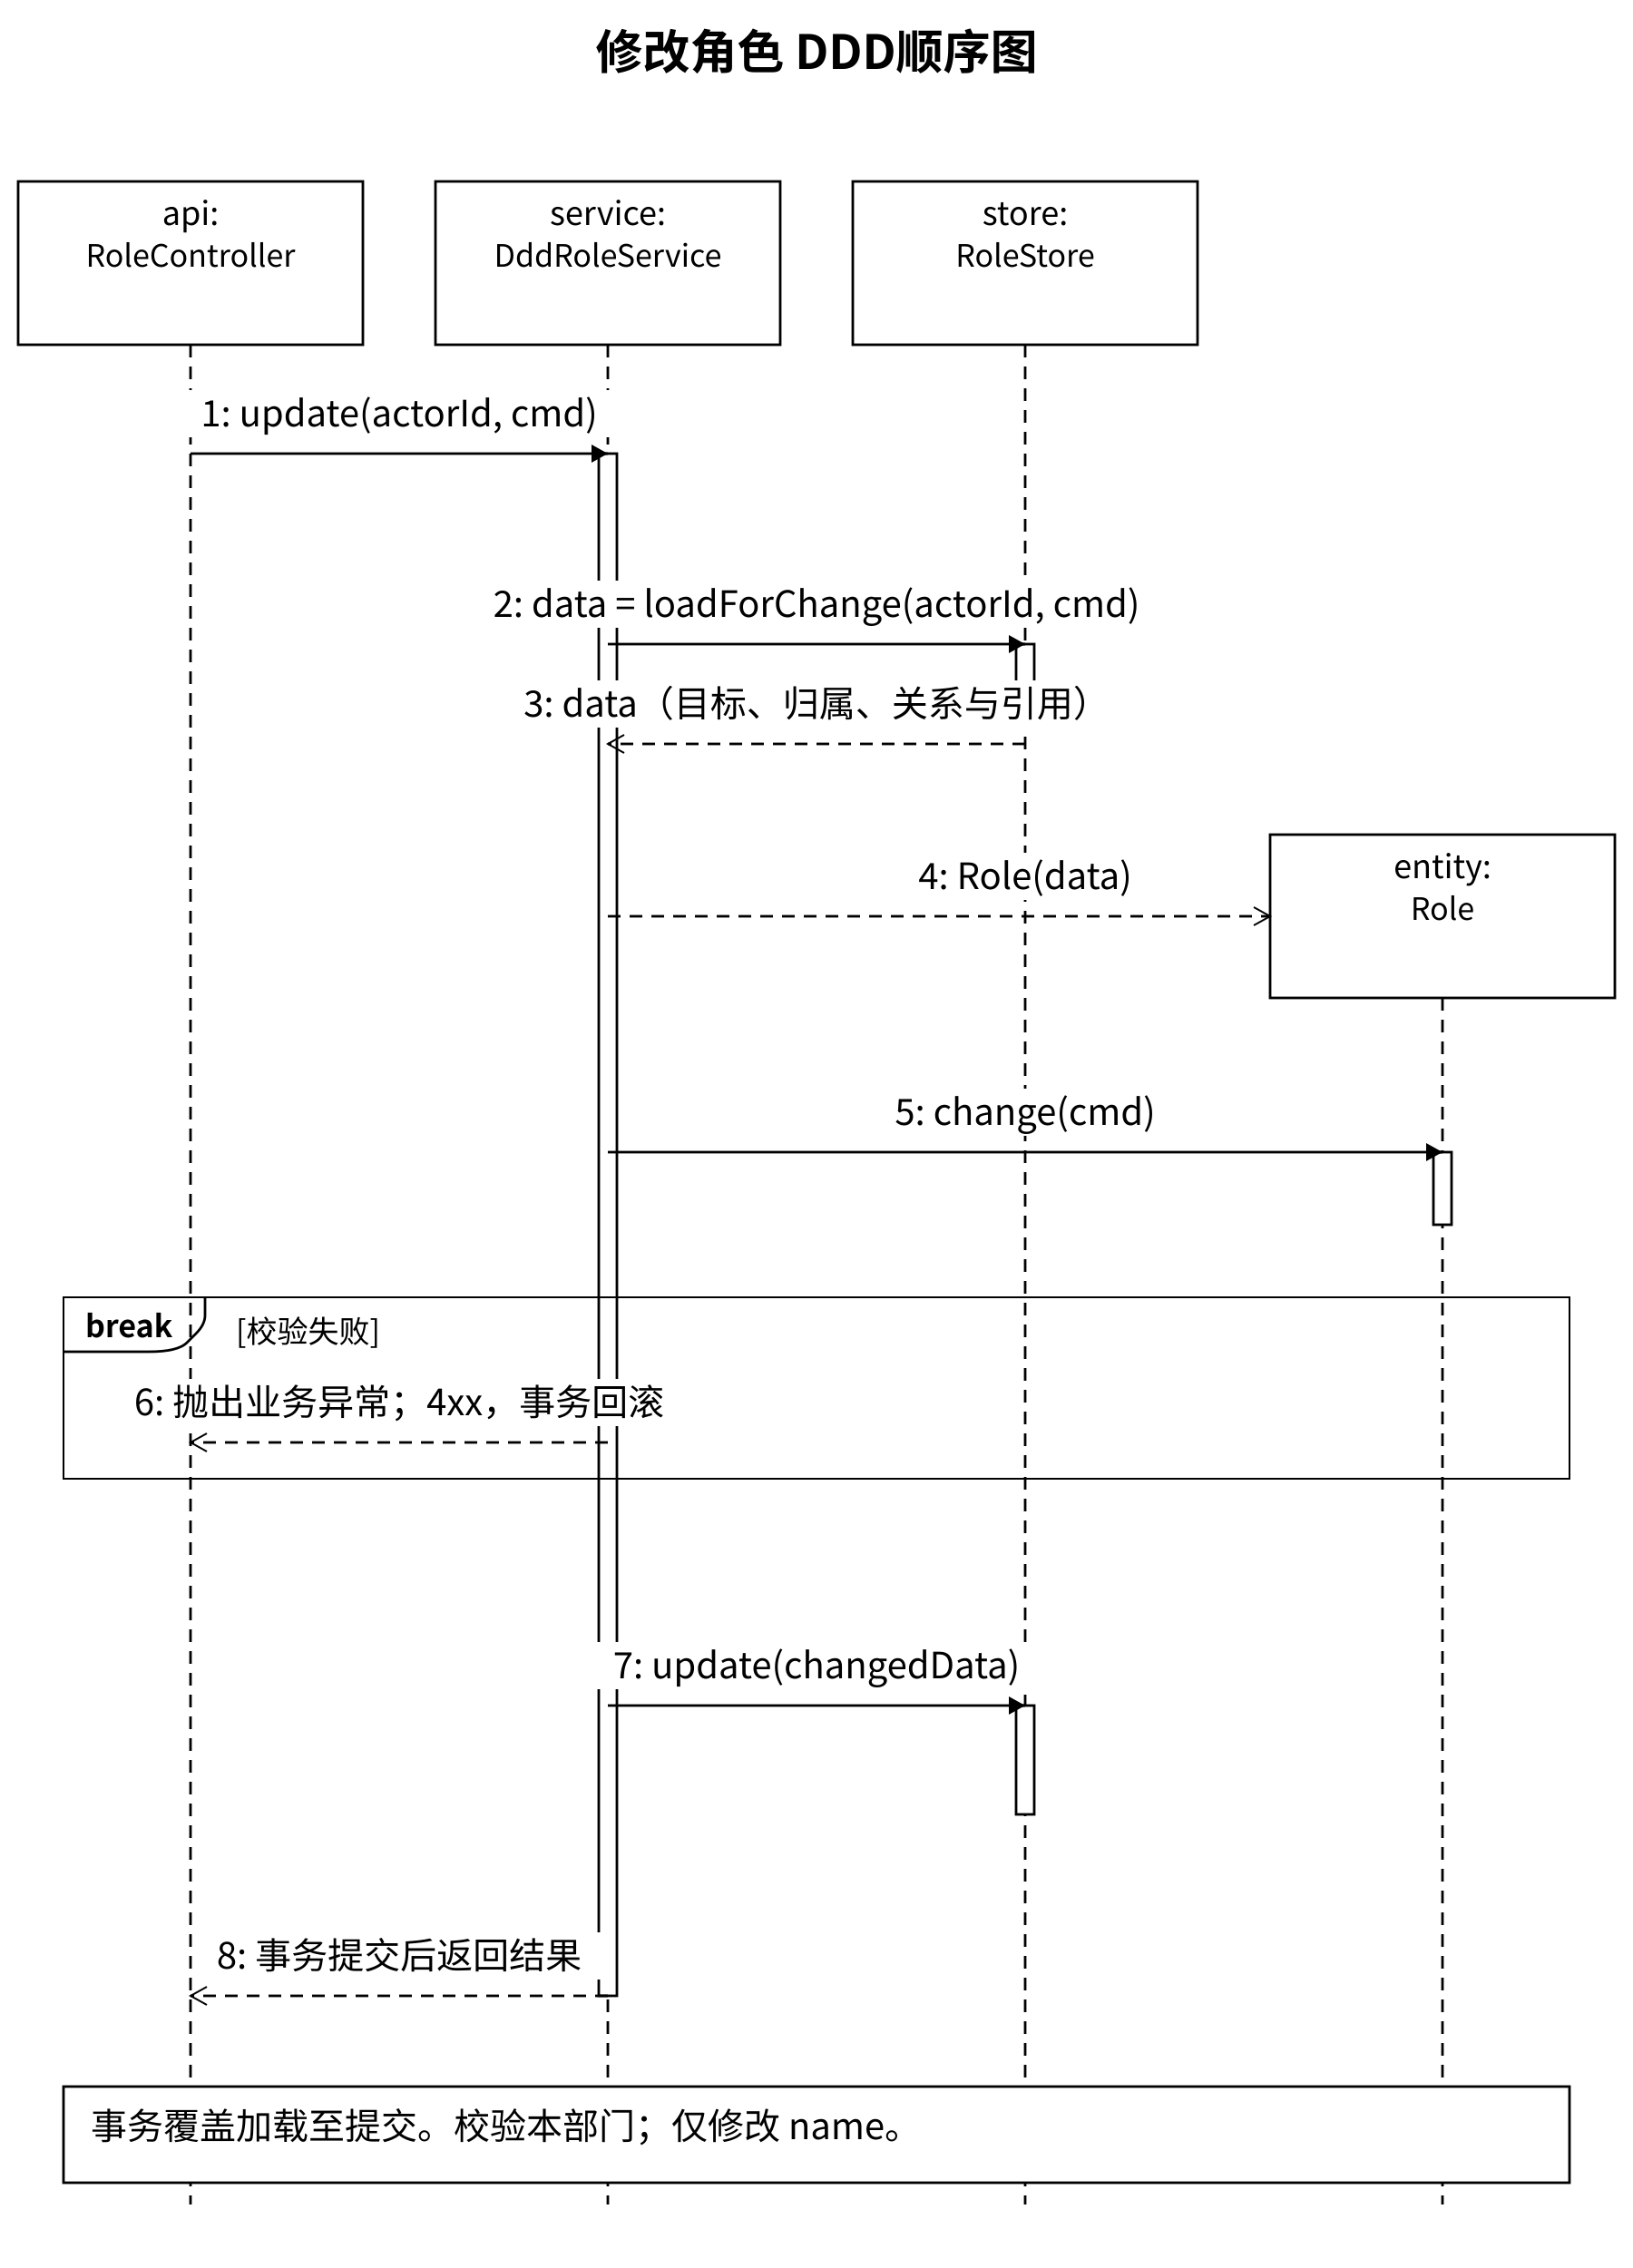
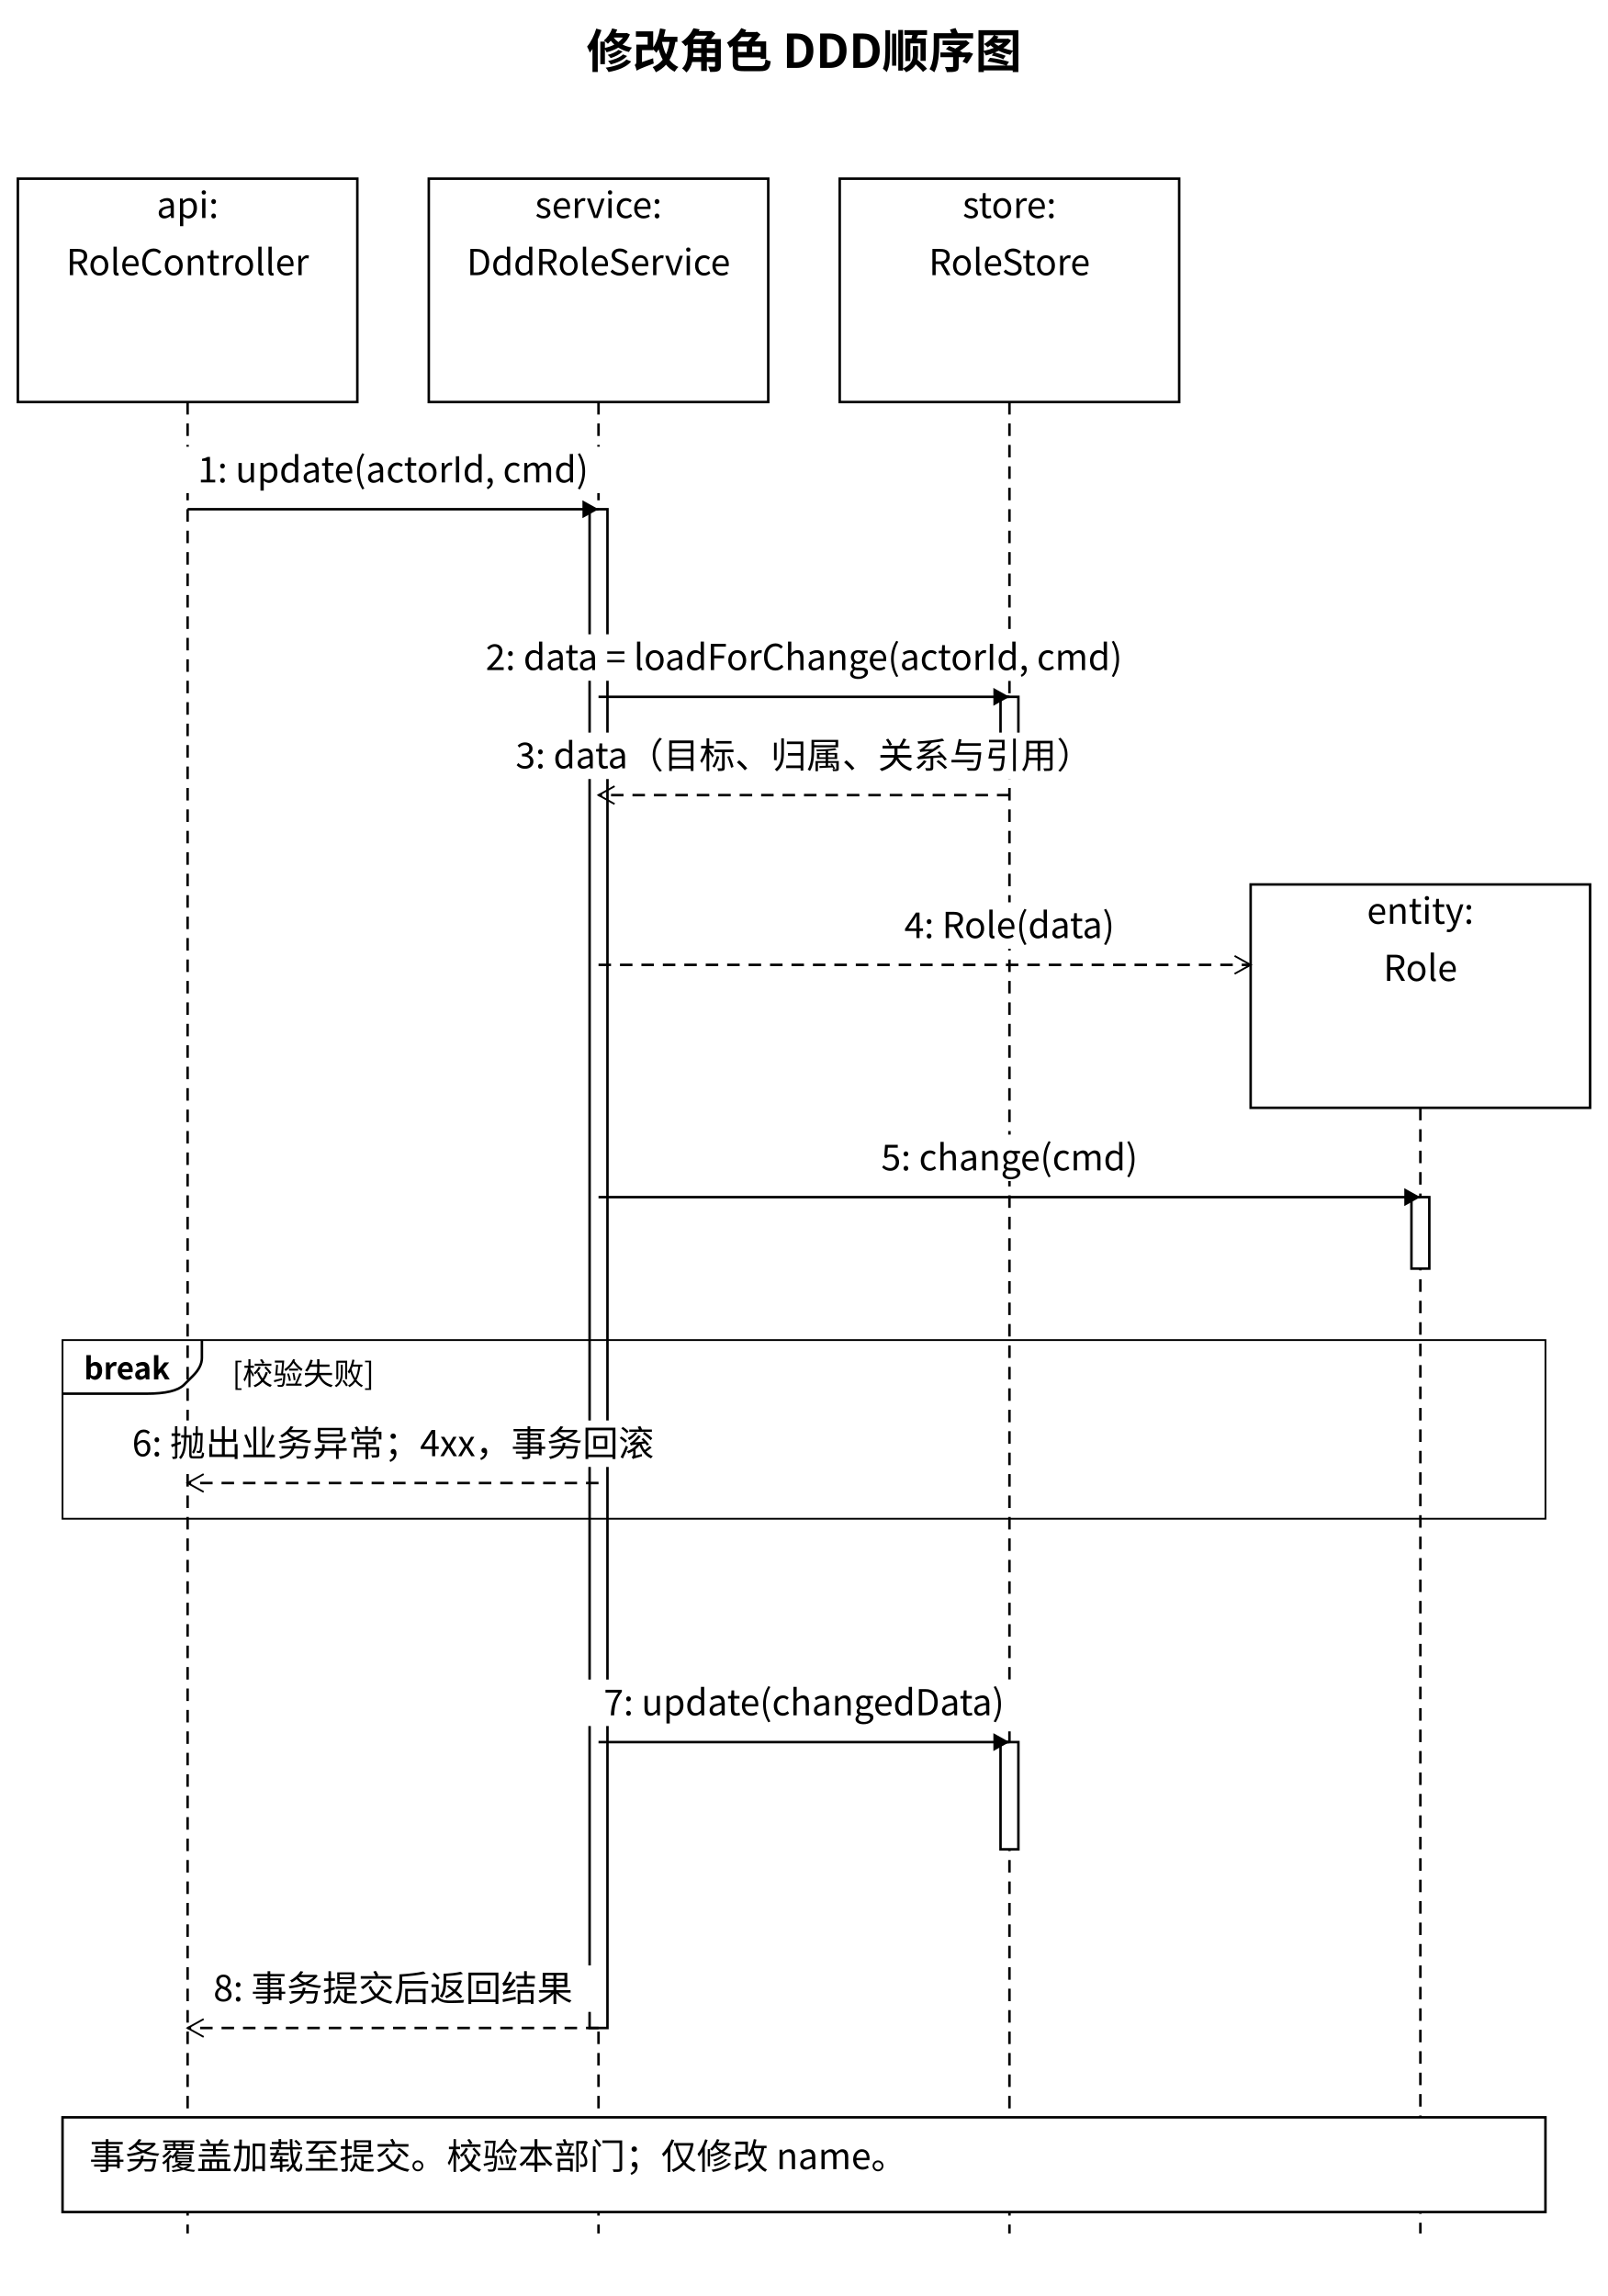
- <svg xmlns="http://www.w3.org/2000/svg" width="900" height="1250" viewBox="0 0 900 1250">
+ <svg xmlns="http://www.w3.org/2000/svg" width="900" height="1285" viewBox="0 0 900 1285">
  <style>text{font-family:'PingFang SC','Microsoft YaHei','Noto Sans CJK SC',system-ui,sans-serif;fill:black}</style>
  <defs>
    <marker id="open" markerWidth="12" markerHeight="12" refX="10" refY="6" orient="auto" markerUnits="userSpaceOnUse">
      <path d="M1,1 L10,6 L1,11" fill="none" stroke="black" />
    </marker>
    <marker id="filled" markerWidth="12" markerHeight="12" refX="10" refY="6" orient="auto" markerUnits="userSpaceOnUse">
      <path d="M1,1 L10,6 L1,11 Z" fill="black" />
    </marker>
    <marker id="triangle" markerWidth="16" markerHeight="16" refX="14" refY="8" orient="auto" markerUnits="userSpaceOnUse">
      <path d="M1,1 L14,8 L1,15 Z" fill="white" stroke="black" />
    </marker>
  </defs>
  <rect width="100%" height="100%" fill="white" />
  <text x="450.0" y="38" font-size="26" text-anchor="middle" font-weight="600">修改角色 DDD顺序图</text>
-   <rect x="10" y="100" width="190" height="90" rx="0" fill="white" stroke="black" stroke-width="1.4" />
-   <text x="105" y="124" font-size="18" text-anchor="middle" font-weight="400">api:</text>
-   <text x="105" y="147" font-size="17" text-anchor="middle" font-weight="400">RoleController</text>
-   <path d="M 105,190 L 105,1215" fill="none" stroke="black" stroke-width="1.4" stroke-dasharray="7 5" />
-   <rect x="240" y="100" width="190" height="90" rx="0" fill="white" stroke="black" stroke-width="1.4" />
-   <text x="335" y="124" font-size="18" text-anchor="middle" font-weight="400">service:</text>
-   <text x="335" y="147" font-size="17" text-anchor="middle" font-weight="400">DddRoleService</text>
-   <path d="M 335,190 L 335,1215" fill="none" stroke="black" stroke-width="1.4" stroke-dasharray="7 5" />
-   <rect x="470" y="100" width="190" height="90" rx="0" fill="white" stroke="black" stroke-width="1.4" />
-   <text x="565" y="124" font-size="18" text-anchor="middle" font-weight="400">store:</text>
-   <text x="565" y="147" font-size="17" text-anchor="middle" font-weight="400">RoleStore</text>
-   <path d="M 565,190 L 565,1215" fill="none" stroke="black" stroke-width="1.4" stroke-dasharray="7 5" />
-   <rect x="700" y="460" width="190" height="90" rx="0" fill="white" stroke="black" stroke-width="1.4" />
-   <text x="795" y="484" font-size="18" text-anchor="middle" font-weight="400">entity:</text>
-   <text x="795" y="507" font-size="17" text-anchor="middle" font-weight="400">Role</text>
-   <path d="M 795,550 L 795,1215" fill="none" stroke="black" stroke-width="1.4" stroke-dasharray="7 5" />
-   <rect x="330" y="250" width="10" height="850" rx="0" fill="white" stroke="black" stroke-width="1.4" />
-   <path d="M 105,250 L 335,250" fill="none" stroke="black" stroke-width="1.4" marker-end="url(#filled)" />
-   <rect x="83.9" y="215" width="272.2" height="26" fill="white" />
-   <text x="220.0" y="235" font-size="20" text-anchor="middle" font-weight="400">1: update(actorId, cmd)</text>
-   <rect x="560" y="355" width="10" height="45" rx="0" fill="white" stroke="black" stroke-width="1.4" />
-   <path d="M 335,355 L 565,355" fill="none" stroke="black" stroke-width="1.4" marker-end="url(#filled)" />
-   <rect x="234.1" y="320" width="431.8" height="26" fill="white" />
-   <text x="450.0" y="340" font-size="20" text-anchor="middle" font-weight="400">2: data = loadForChange(actorId, cmd)</text>
-   <path d="M 565,410 L 335,410" fill="none" stroke="black" stroke-width="1.4" stroke-dasharray="7 5" marker-end="url(#open)" />
-   <rect x="275.1" y="375" width="349.8" height="26" fill="white" />
-   <text x="450.0" y="395" font-size="20" text-anchor="middle" font-weight="400">3: data（目标、归属、关系与引用）</text>
-   <path d="M 335,505 L 700,505" fill="none" stroke="black" stroke-width="1.4" stroke-dasharray="7 5" marker-end="url(#open)" />
-   <rect x="485.9" y="470" width="158.2" height="26" fill="white" />
-   <text x="565.0" y="490" font-size="20" text-anchor="middle" font-weight="400">4: Role(data)</text>
-   <rect x="790" y="635" width="10" height="40" rx="0" fill="white" stroke="black" stroke-width="1.4" />
-   <path d="M 335,635 L 795,635" fill="none" stroke="black" stroke-width="1.4" marker-end="url(#filled)" />
-   <rect x="480.2" y="600" width="169.6" height="26" fill="white" />
-   <text x="565.0" y="620" font-size="20" text-anchor="middle" font-weight="400">5: change(cmd)</text>
-   <rect x="35" y="715" width="830" height="100" fill="none" stroke="black" />
-   <path d="M 35,745 L 82.0,745.0 Q 98,745 103.0,740.0 L 108.0,735.0 Q 113,730 113.0,725.0 L 113,715" fill="none" stroke="black" stroke-width="1.4" />
-   <text x="47" y="737" font-size="17" text-anchor="start" font-weight="600">break</text>
-   <rect x="125" y="723" width="97.38" height="23" fill="white" />
-   <text x="130" y="740" font-size="17" text-anchor="start" font-weight="400">[校验失败]</text>
-   <path d="M 335,795 L 105,795" fill="none" stroke="black" stroke-width="1.4" stroke-dasharray="7 5" marker-end="url(#open)" />
-   <rect x="60.8" y="760" width="318.4" height="26" fill="white" />
-   <text x="220.0" y="780" font-size="20" text-anchor="middle" font-weight="400">6: 抛出业务异常；4xx，事务回滚</text>
-   <rect x="560" y="940" width="10" height="60" rx="0" fill="white" stroke="black" stroke-width="1.4" />
-   <path d="M 335,940 L 565,940" fill="none" stroke="black" stroke-width="1.4" marker-end="url(#filled)" />
-   <rect x="319.6" y="905" width="260.8" height="26" fill="white" />
-   <text x="450.0" y="925" font-size="20" text-anchor="middle" font-weight="400">7: update(changedData)</text>
-   <path d="M 335,1100 L 105,1100" fill="none" stroke="black" stroke-width="1.4" stroke-dasharray="7 5" marker-end="url(#open)" />
-   <rect x="107.9" y="1065" width="224.2" height="26" fill="white" />
-   <text x="220.0" y="1085" font-size="20" text-anchor="middle" font-weight="400">8: 事务提交后返回结果</text>
-   <rect x="35" y="1150" width="830" height="53" rx="0" fill="white" stroke="black" stroke-width="1.4" />
-   <text x="50" y="1179" font-size="20" text-anchor="start" font-weight="400">事务覆盖加载至提交。校验本部门；仅修改 name。</text>
+   <rect x="10" y="100" width="190" height="125" rx="0" fill="white" stroke="black" stroke-width="1.4" />
+   <text x="105" y="122" font-size="20" text-anchor="middle" font-weight="400">api:</text>
+   <text x="105" y="154" font-size="20" text-anchor="middle" font-weight="400">RoleController</text>
+   <path d="M 105,225 L 105,1250" fill="none" stroke="black" stroke-width="1.4" stroke-dasharray="7 5" />
+   <rect x="240" y="100" width="190" height="125" rx="0" fill="white" stroke="black" stroke-width="1.4" />
+   <text x="335" y="122" font-size="20" text-anchor="middle" font-weight="400">service:</text>
+   <text x="335" y="154" font-size="20" text-anchor="middle" font-weight="400">DddRoleService</text>
+   <path d="M 335,225 L 335,1250" fill="none" stroke="black" stroke-width="1.4" stroke-dasharray="7 5" />
+   <rect x="470" y="100" width="190" height="125" rx="0" fill="white" stroke="black" stroke-width="1.4" />
+   <text x="565" y="122" font-size="20" text-anchor="middle" font-weight="400">store:</text>
+   <text x="565" y="154" font-size="20" text-anchor="middle" font-weight="400">RoleStore</text>
+   <path d="M 565,225 L 565,1250" fill="none" stroke="black" stroke-width="1.4" stroke-dasharray="7 5" />
+   <rect x="700" y="495" width="190" height="125" rx="0" fill="white" stroke="black" stroke-width="1.4" />
+   <text x="795" y="517" font-size="20" text-anchor="middle" font-weight="400">entity:</text>
+   <text x="795" y="549" font-size="20" text-anchor="middle" font-weight="400">Role</text>
+   <path d="M 795,620 L 795,1250" fill="none" stroke="black" stroke-width="1.4" stroke-dasharray="7 5" />
+   <rect x="330" y="285" width="10" height="850" rx="0" fill="white" stroke="black" stroke-width="1.4" />
+   <path d="M 105,285 L 335,285" fill="none" stroke="black" stroke-width="1.4" marker-end="url(#filled)" />
+   <rect x="83.9" y="250" width="272.2" height="26" fill="white" />
+   <text x="220.0" y="270" font-size="20" text-anchor="middle" font-weight="400">1: update(actorId, cmd)</text>
+   <rect x="560" y="390" width="10" height="45" rx="0" fill="white" stroke="black" stroke-width="1.4" />
+   <path d="M 335,390 L 565,390" fill="none" stroke="black" stroke-width="1.4" marker-end="url(#filled)" />
+   <rect x="234.1" y="355" width="431.8" height="26" fill="white" />
+   <text x="450.0" y="375" font-size="20" text-anchor="middle" font-weight="400">2: data = loadForChange(actorId, cmd)</text>
+   <path d="M 565,445 L 335,445" fill="none" stroke="black" stroke-width="1.4" stroke-dasharray="7 5" marker-end="url(#open)" />
+   <rect x="275.1" y="410" width="349.8" height="26" fill="white" />
+   <text x="450.0" y="430" font-size="20" text-anchor="middle" font-weight="400">3: data（目标、归属、关系与引用）</text>
+   <path d="M 335,540 L 700,540" fill="none" stroke="black" stroke-width="1.4" stroke-dasharray="7 5" marker-end="url(#open)" />
+   <rect x="485.9" y="505" width="158.2" height="26" fill="white" />
+   <text x="565.0" y="525" font-size="20" text-anchor="middle" font-weight="400">4: Role(data)</text>
+   <rect x="790" y="670" width="10" height="40" rx="0" fill="white" stroke="black" stroke-width="1.4" />
+   <path d="M 335,670 L 795,670" fill="none" stroke="black" stroke-width="1.4" marker-end="url(#filled)" />
+   <rect x="480.2" y="635" width="169.6" height="26" fill="white" />
+   <text x="565.0" y="655" font-size="20" text-anchor="middle" font-weight="400">5: change(cmd)</text>
+   <rect x="35" y="750" width="830" height="100" fill="none" stroke="black" />
+   <path d="M 35,780 L 82.0,780.0 Q 98,780 103.0,775.0 L 108.0,770.0 Q 113,765 113.0,760.0 L 113,750" fill="none" stroke="black" stroke-width="1.4" />
+   <text x="47" y="772" font-size="17" text-anchor="start" font-weight="600">break</text>
+   <rect x="125" y="758" width="97.38" height="23" fill="white" />
+   <text x="130" y="775" font-size="17" text-anchor="start" font-weight="400">[校验失败]</text>
+   <path d="M 335,830 L 105,830" fill="none" stroke="black" stroke-width="1.4" stroke-dasharray="7 5" marker-end="url(#open)" />
+   <rect x="60.8" y="795" width="318.4" height="26" fill="white" />
+   <text x="220.0" y="815" font-size="20" text-anchor="middle" font-weight="400">6: 抛出业务异常；4xx，事务回滚</text>
+   <rect x="560" y="975" width="10" height="60" rx="0" fill="white" stroke="black" stroke-width="1.4" />
+   <path d="M 335,975 L 565,975" fill="none" stroke="black" stroke-width="1.4" marker-end="url(#filled)" />
+   <rect x="319.6" y="940" width="260.8" height="26" fill="white" />
+   <text x="450.0" y="960" font-size="20" text-anchor="middle" font-weight="400">7: update(changedData)</text>
+   <path d="M 335,1135 L 105,1135" fill="none" stroke="black" stroke-width="1.4" stroke-dasharray="7 5" marker-end="url(#open)" />
+   <rect x="107.9" y="1100" width="224.2" height="26" fill="white" />
+   <text x="220.0" y="1120" font-size="20" text-anchor="middle" font-weight="400">8: 事务提交后返回结果</text>
+   <rect x="35" y="1185" width="830" height="53" rx="0" fill="white" stroke="black" stroke-width="1.4" />
+   <text x="50" y="1214" font-size="20" text-anchor="start" font-weight="400">事务覆盖加载至提交。校验本部门；仅修改 name。</text>
</svg>
